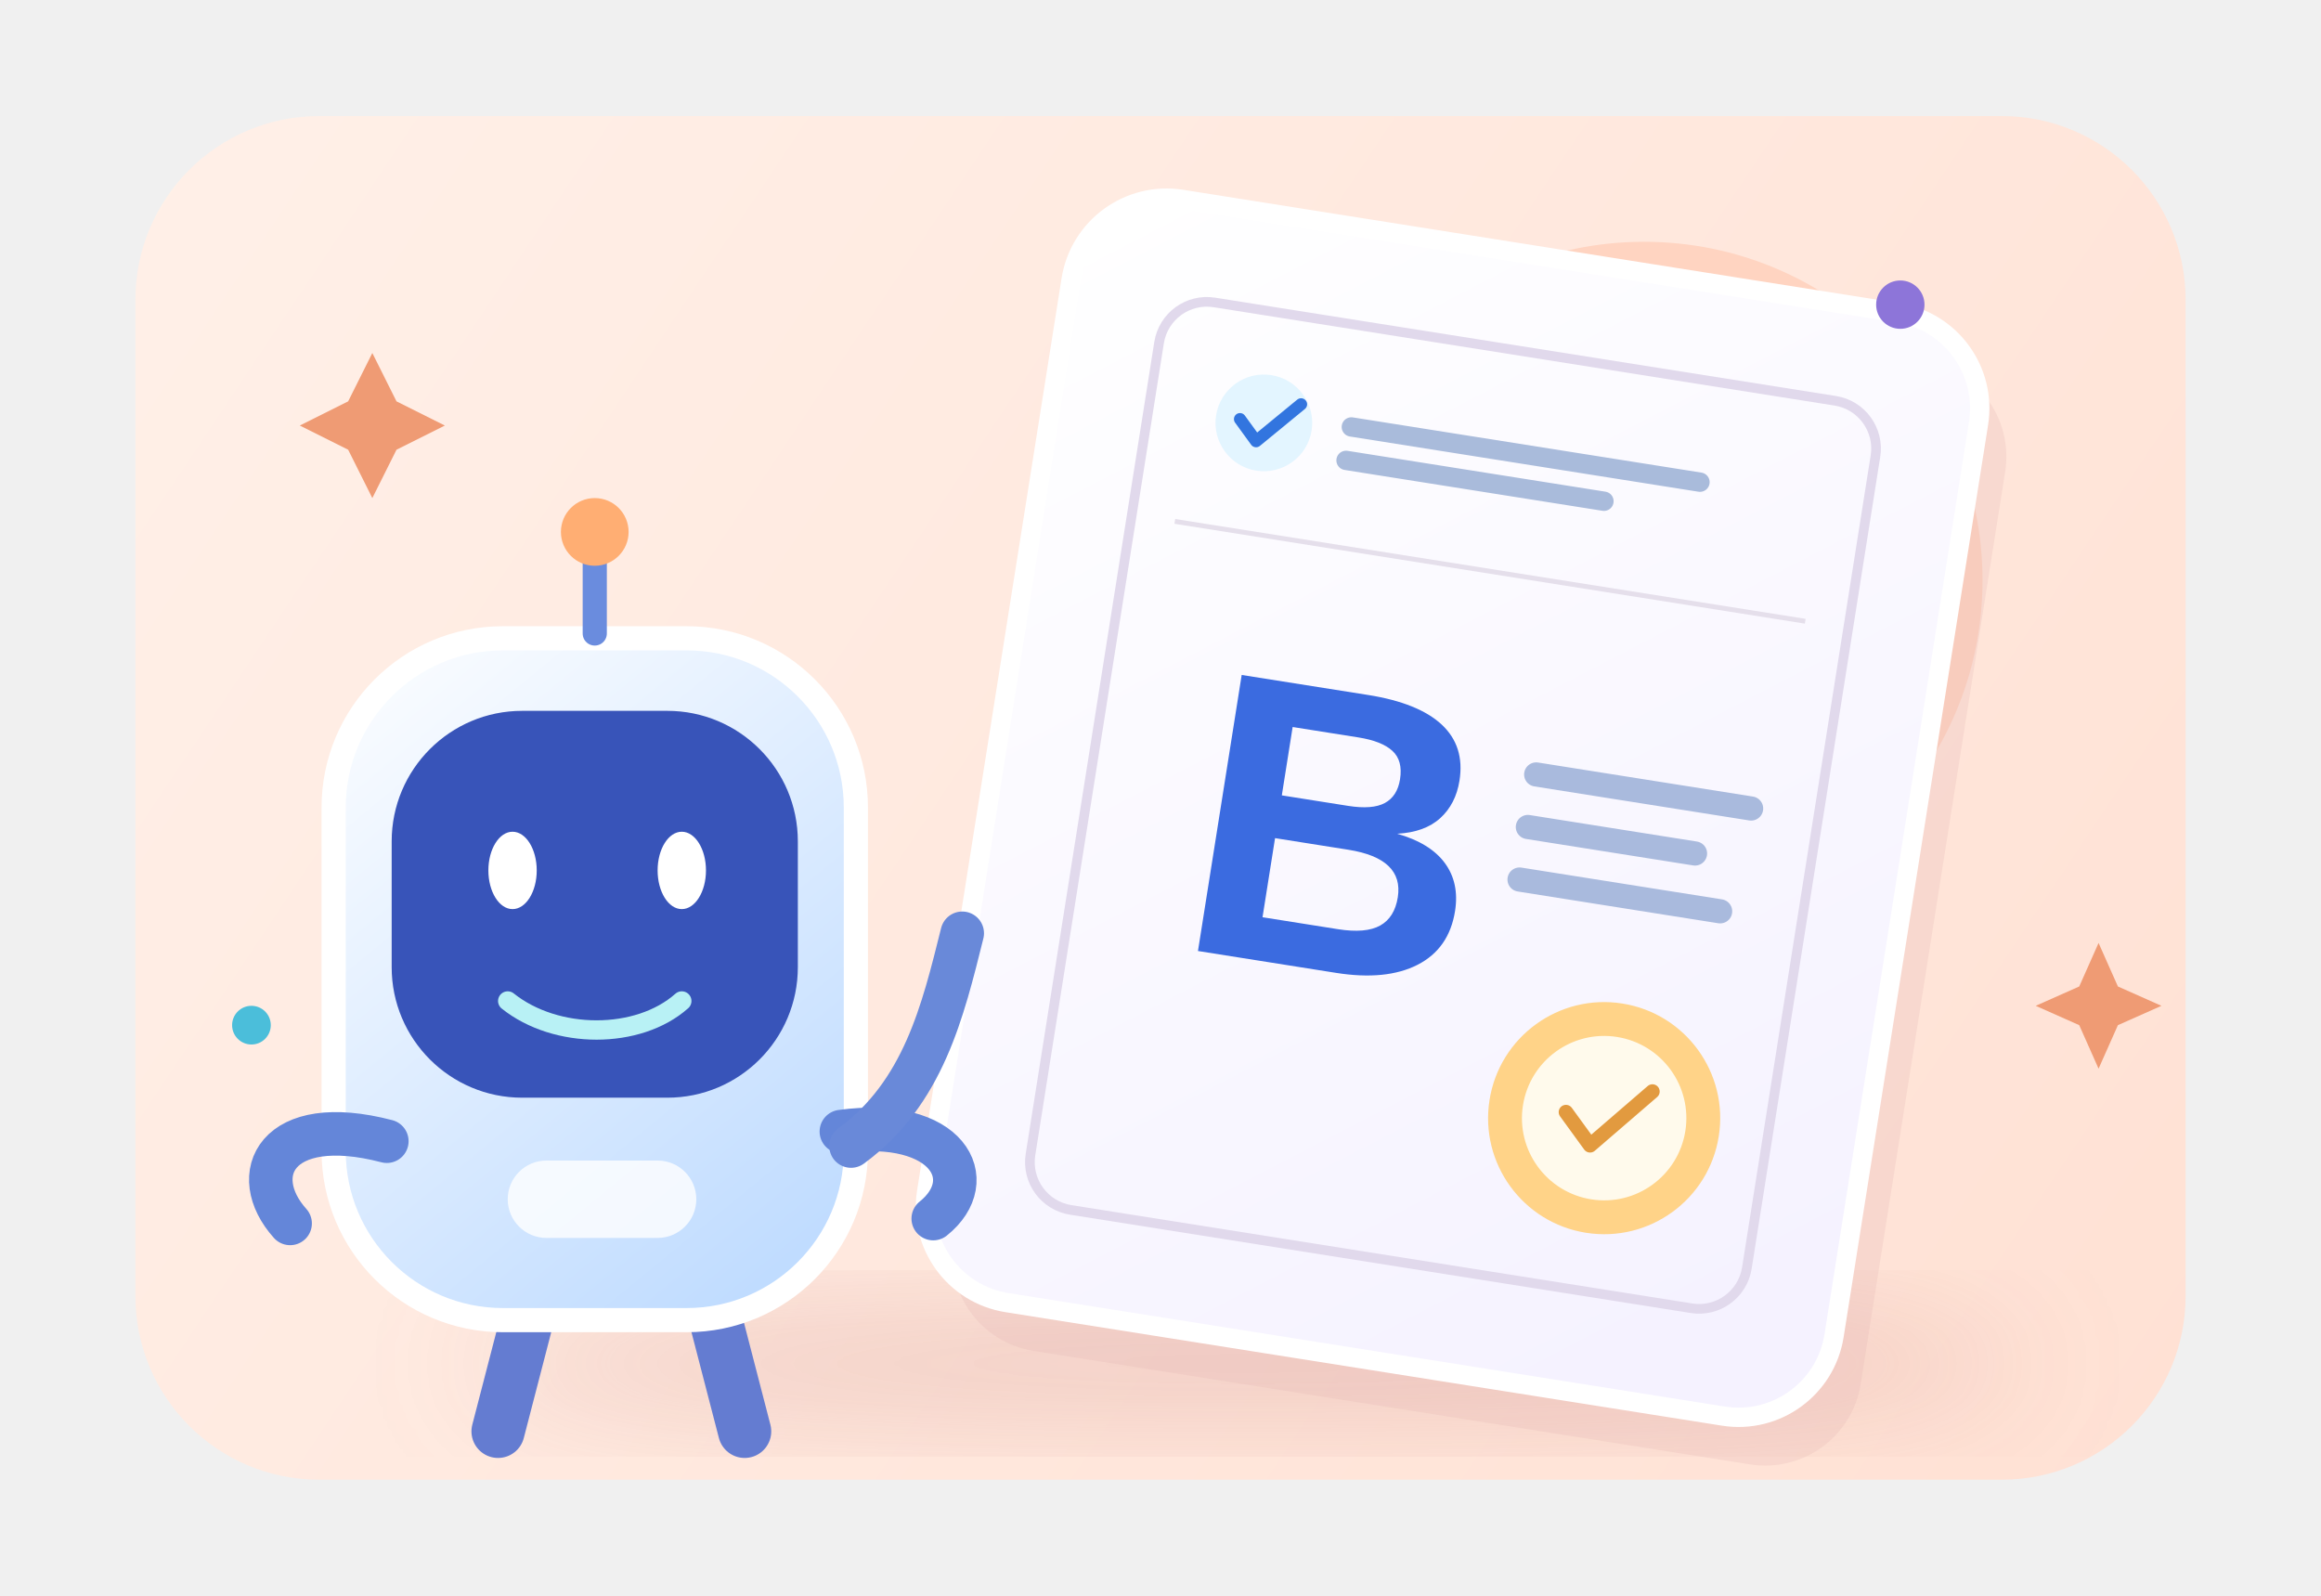
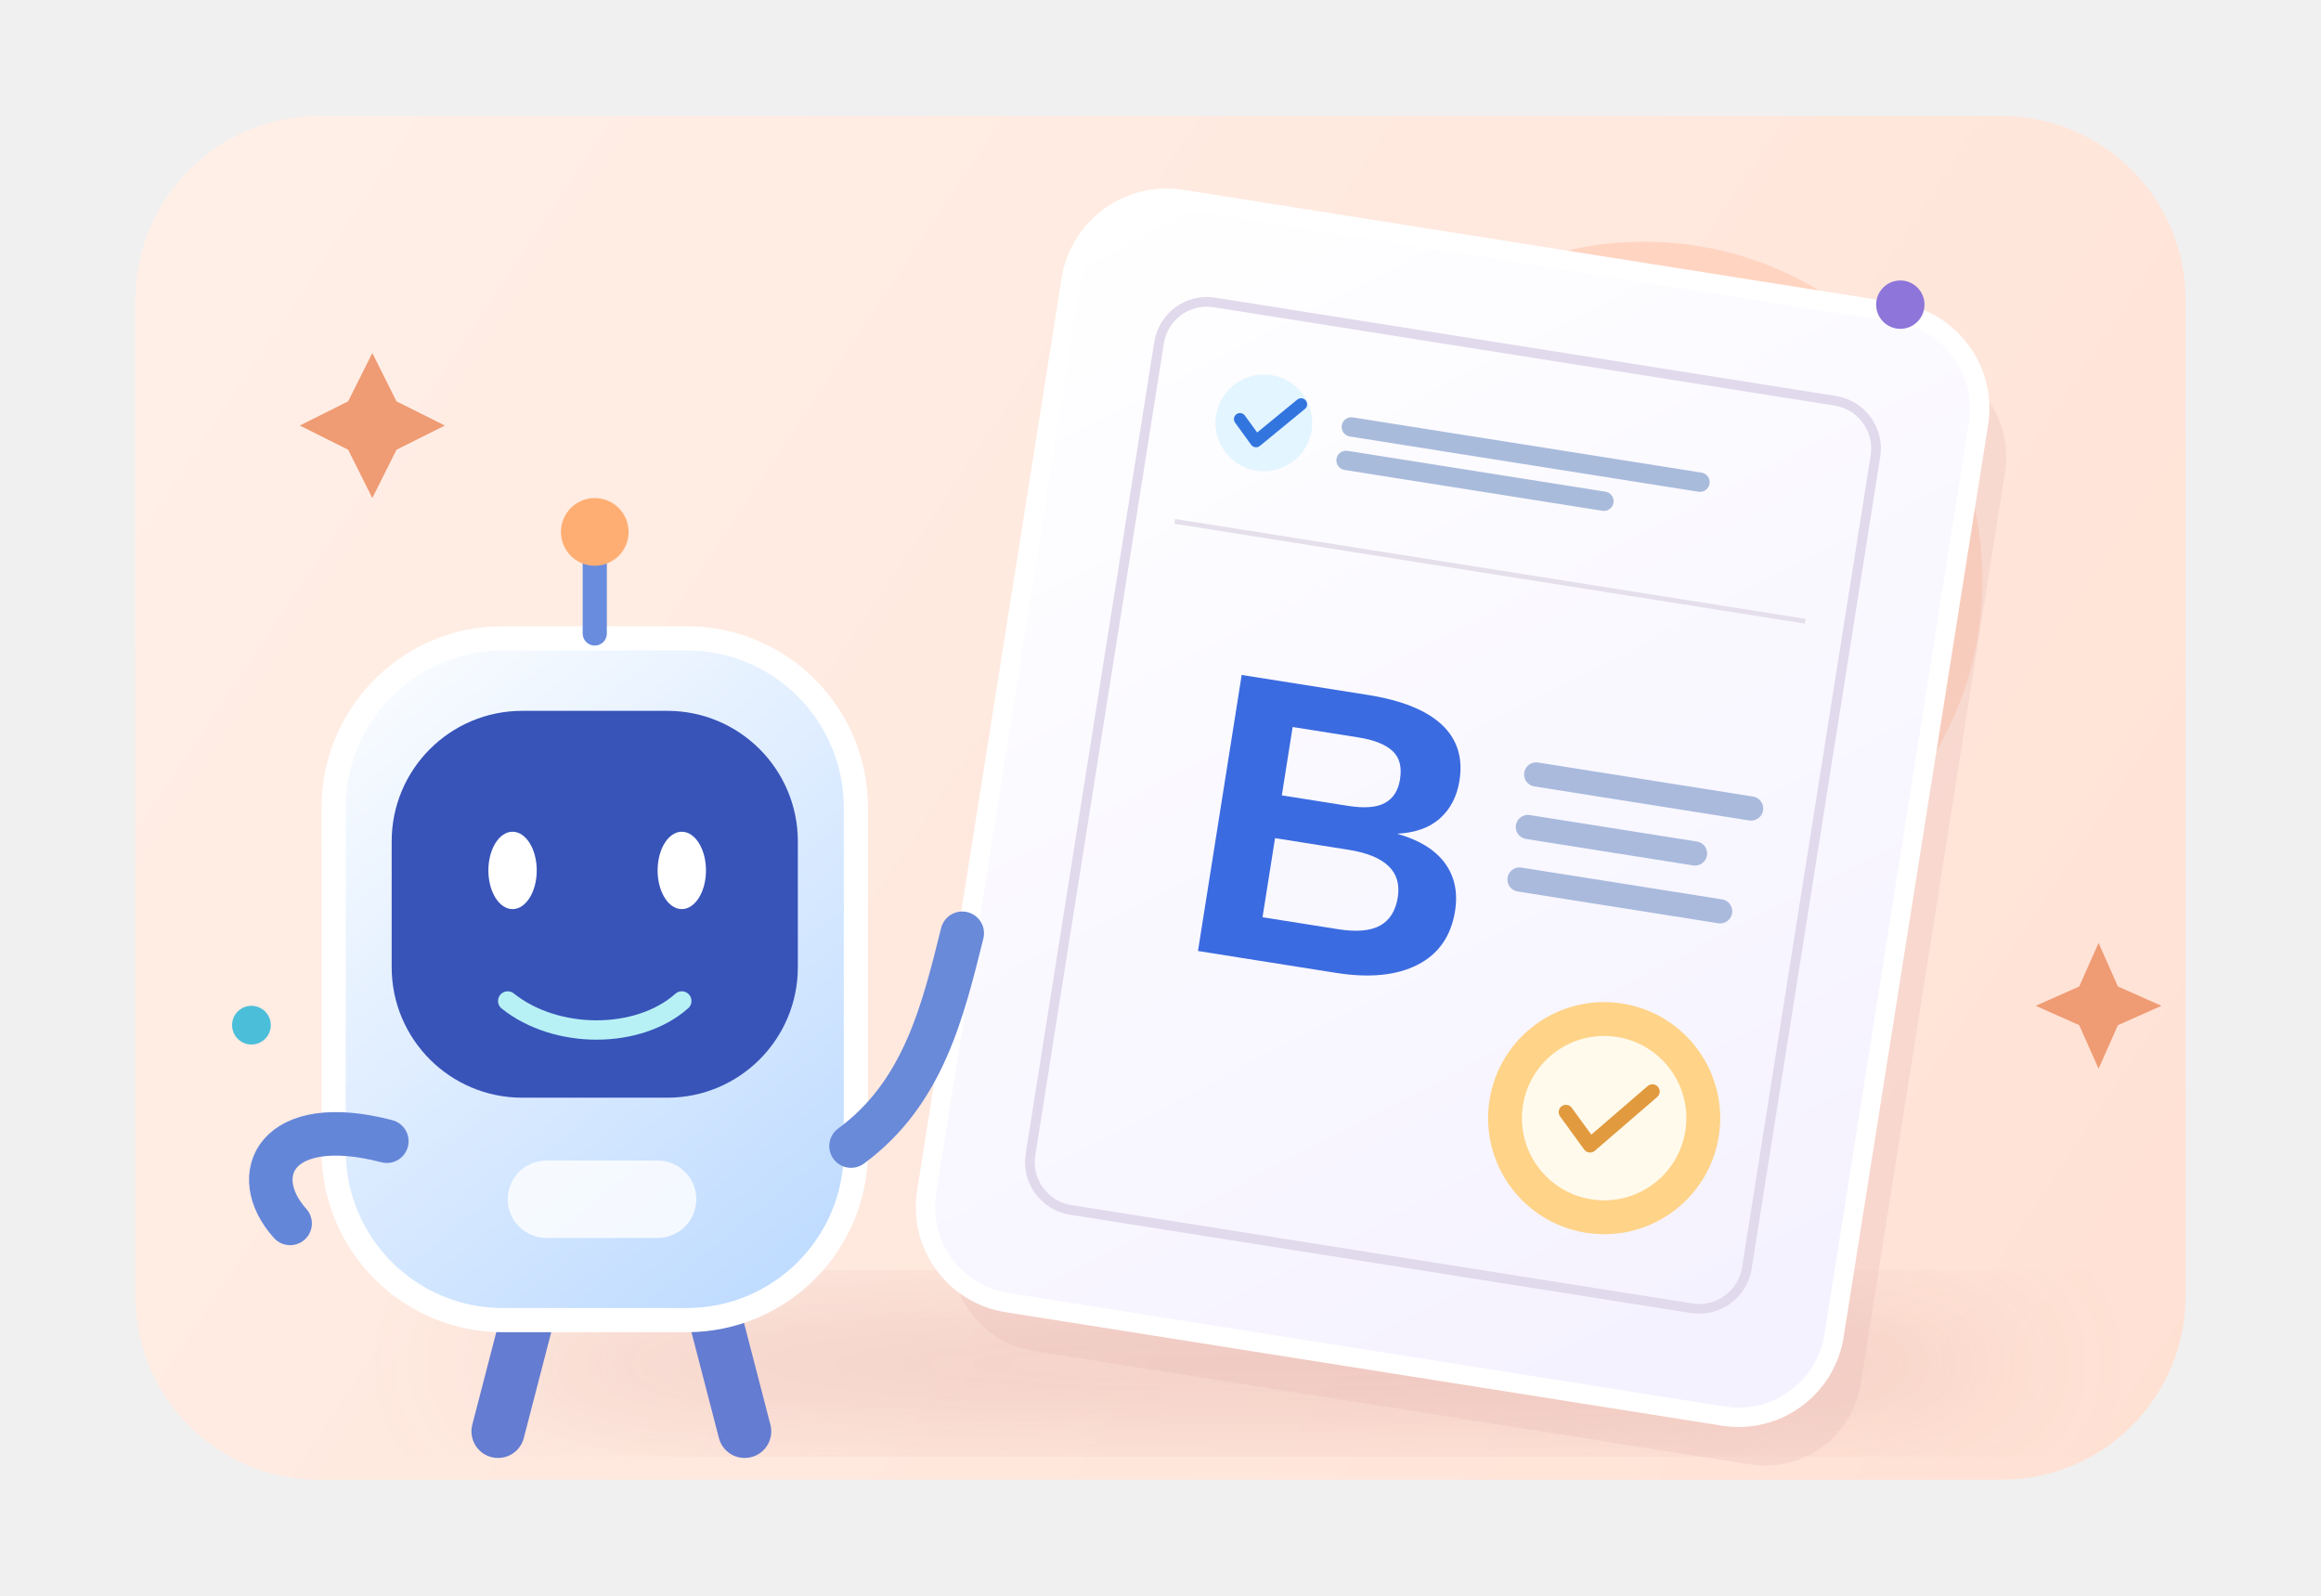
<svg xmlns="http://www.w3.org/2000/svg" viewBox="0 0 480 330" fill="none">
  <defs>
    <linearGradient id="bg" x1="26" y1="24" x2="445" y2="304" gradientUnits="userSpaceOnUse">
      <stop stop-color="#FFF0E8" />
      <stop offset="1" stop-color="#FFE1D4" />
    </linearGradient>
    <linearGradient id="paper" x1="206" y1="59" x2="363" y2="272" gradientUnits="userSpaceOnUse">
      <stop stop-color="#FFFFFF" />
      <stop offset="1" stop-color="#F5F2FF" />
    </linearGradient>
    <linearGradient id="body" x1="66" y1="131" x2="180" y2="270" gradientUnits="userSpaceOnUse">
      <stop stop-color="#FFFFFF" />
      <stop offset="1" stop-color="#B9D8FF" />
    </linearGradient>
    <filter id="shadow">
      <feGaussianBlur stdDeviation="13" />
    </filter>
  </defs>
  <rect x="28" y="24" width="424" height="282" rx="38" fill="url(#bg)" />
  <circle cx="340" cy="120" r="70" fill="#FFD4C1" />
  <ellipse cx="258" cy="282" rx="160" ry="16" fill="#B55C5A" opacity=".17" filter="url(#shadow)" />
  <g transform="rotate(9 310 164)">
    <rect x="206" y="53" width="190" height="231" rx="20" fill="#DFAFAE" opacity=".23" transform="translate(7 9)" />
    <rect x="206" y="53" width="190" height="231" rx="20" fill="url(#paper)" stroke="white" stroke-width="4" />
    <rect x="226" y="73" width="150" height="190" rx="10" stroke="#E1D9EC" stroke-width="2" />
    <circle cx="250" cy="96" r="10" fill="#E3F5FF" />
    <path d="m245 96 4 4 8-9" stroke="#3275DF" stroke-width="2.5" stroke-linecap="round" stroke-linejoin="round" />
    <path d="M268 94h73M268 101h54" stroke="#A9BBDB" stroke-width="4" stroke-linecap="round" />
    <path d="M235 119h132" stroke="#E5DFEB" />
    <text x="248" y="206" fill="#3B6BE0" font-family="Arial,sans-serif" font-size="84" font-weight="700">B</text>
    <path d="M317 159h45M317 170h35M317 181h42" stroke="#A9BADD" stroke-width="5" stroke-linecap="round" />
    <circle cx="342" cy="227" r="24" fill="#FFD388" />
    <circle cx="342" cy="227" r="17" fill="#FFFAEC" />
    <path d="m334 227 6 6 11-13" stroke="#E29A3F" stroke-width="3" stroke-linecap="round" stroke-linejoin="round" />
  </g>
  <path d="m110 269-7 27m44-27 7 27" stroke="#647CD1" stroke-width="11" stroke-linecap="round" />
  <rect x="69" y="132" width="108" height="141" rx="35" fill="url(#body)" stroke="white" stroke-width="5" />
  <rect x="81" y="147" width="84" height="80" rx="27" fill="#3854B9" />
  <ellipse cx="106" cy="180" rx="5" ry="8" fill="white" />
  <ellipse cx="141" cy="180" rx="5" ry="8" fill="white" />
  <path d="M105 207c10 8 27 8 36 0" stroke="#B8F1F5" stroke-width="4" stroke-linecap="round" />
  <rect x="105" y="240" width="39" height="16" rx="8" fill="white" fill-opacity=".8" />
  <path d="M123 131v-15" stroke="#6A8CDE" stroke-width="5" stroke-linecap="round" />
  <circle cx="123" cy="110" r="7" fill="#FFAE73" />
-   <path d="M80 236c-23-6-29 7-20 17m114-19c22-3 29 10 19 18" stroke="#6486D9" stroke-width="9" stroke-linecap="round" />
+   <path d="M80 236c-23-6-29 7-20 17" stroke="#6486D9" stroke-width="9" stroke-linecap="round" />
  <path d="M176 237c15-11 19-28 23-44" stroke="#6989D9" stroke-width="9" stroke-linecap="round" />
  <path d="m77 73 5 10 10 5-10 5-5 10-5-10-10-5 10-5 5-10Zm357 122 4 9 9 4-9 4-4 9-4-9-9-4 9-4 4-9Z" fill="#EF9B74" />
  <circle cx="393" cy="63" r="5" fill="#8D75D9" />
  <circle cx="52" cy="212" r="4" fill="#4BBEDA" />
</svg>
